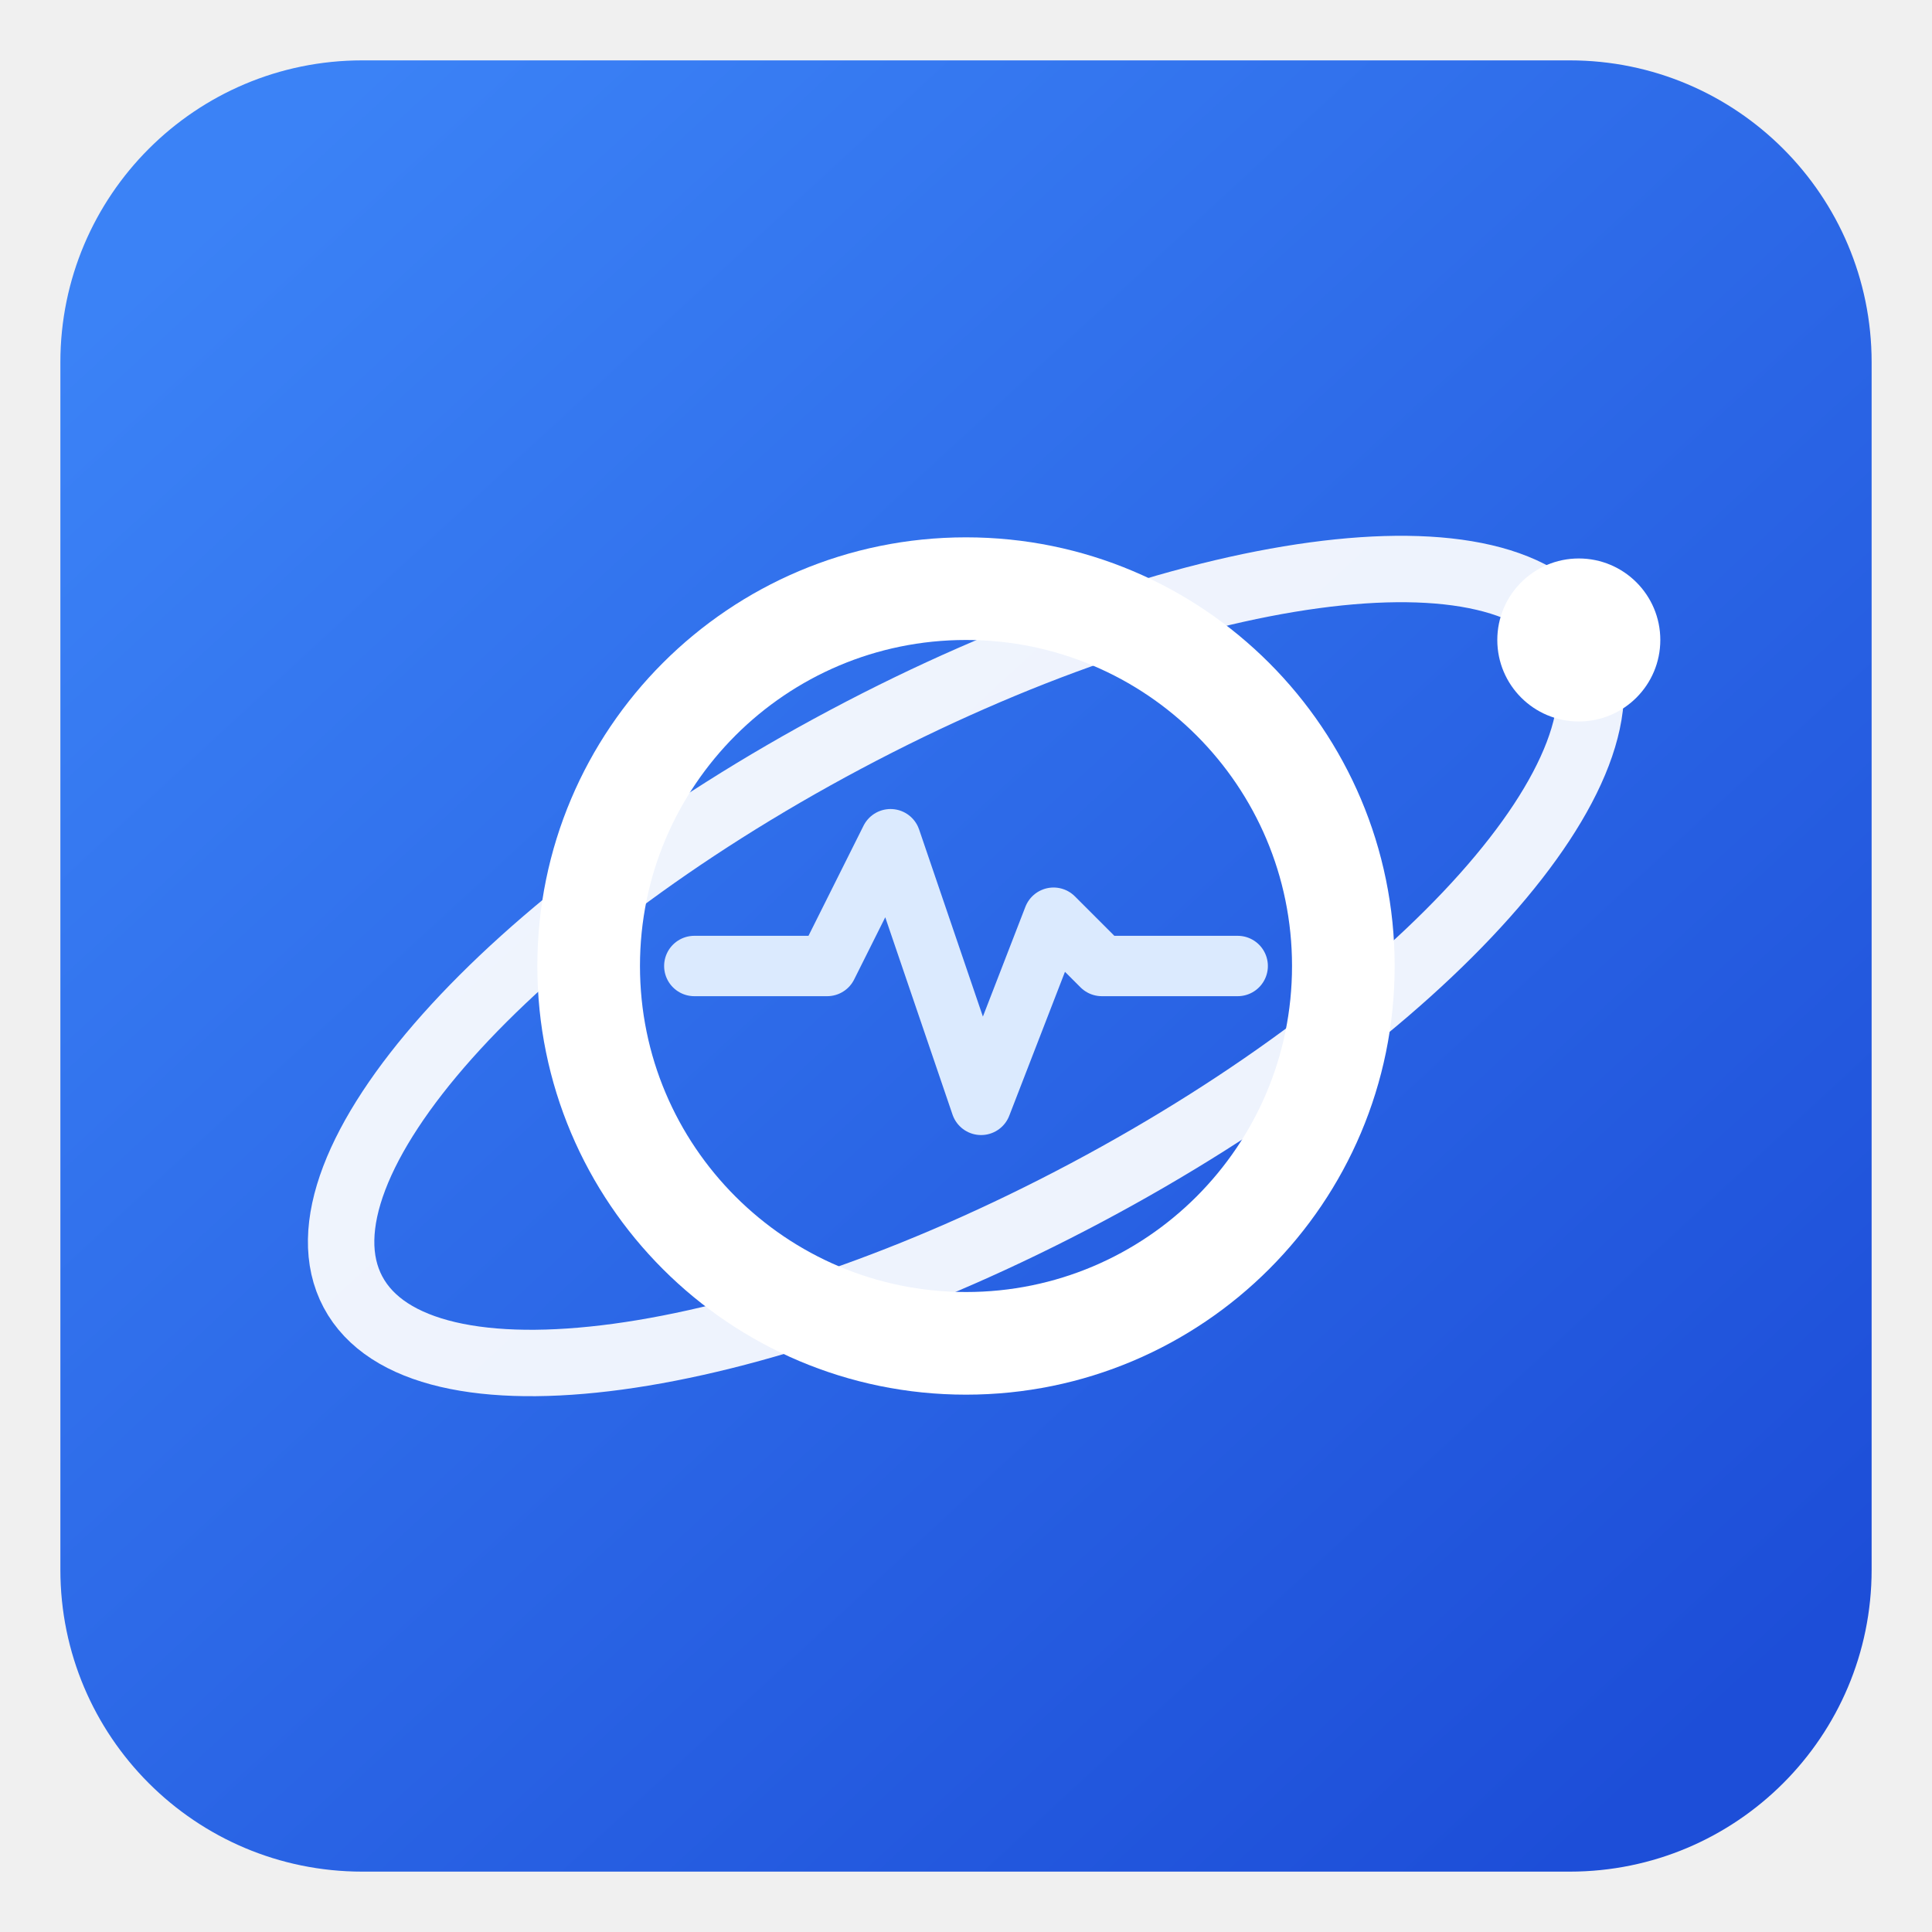
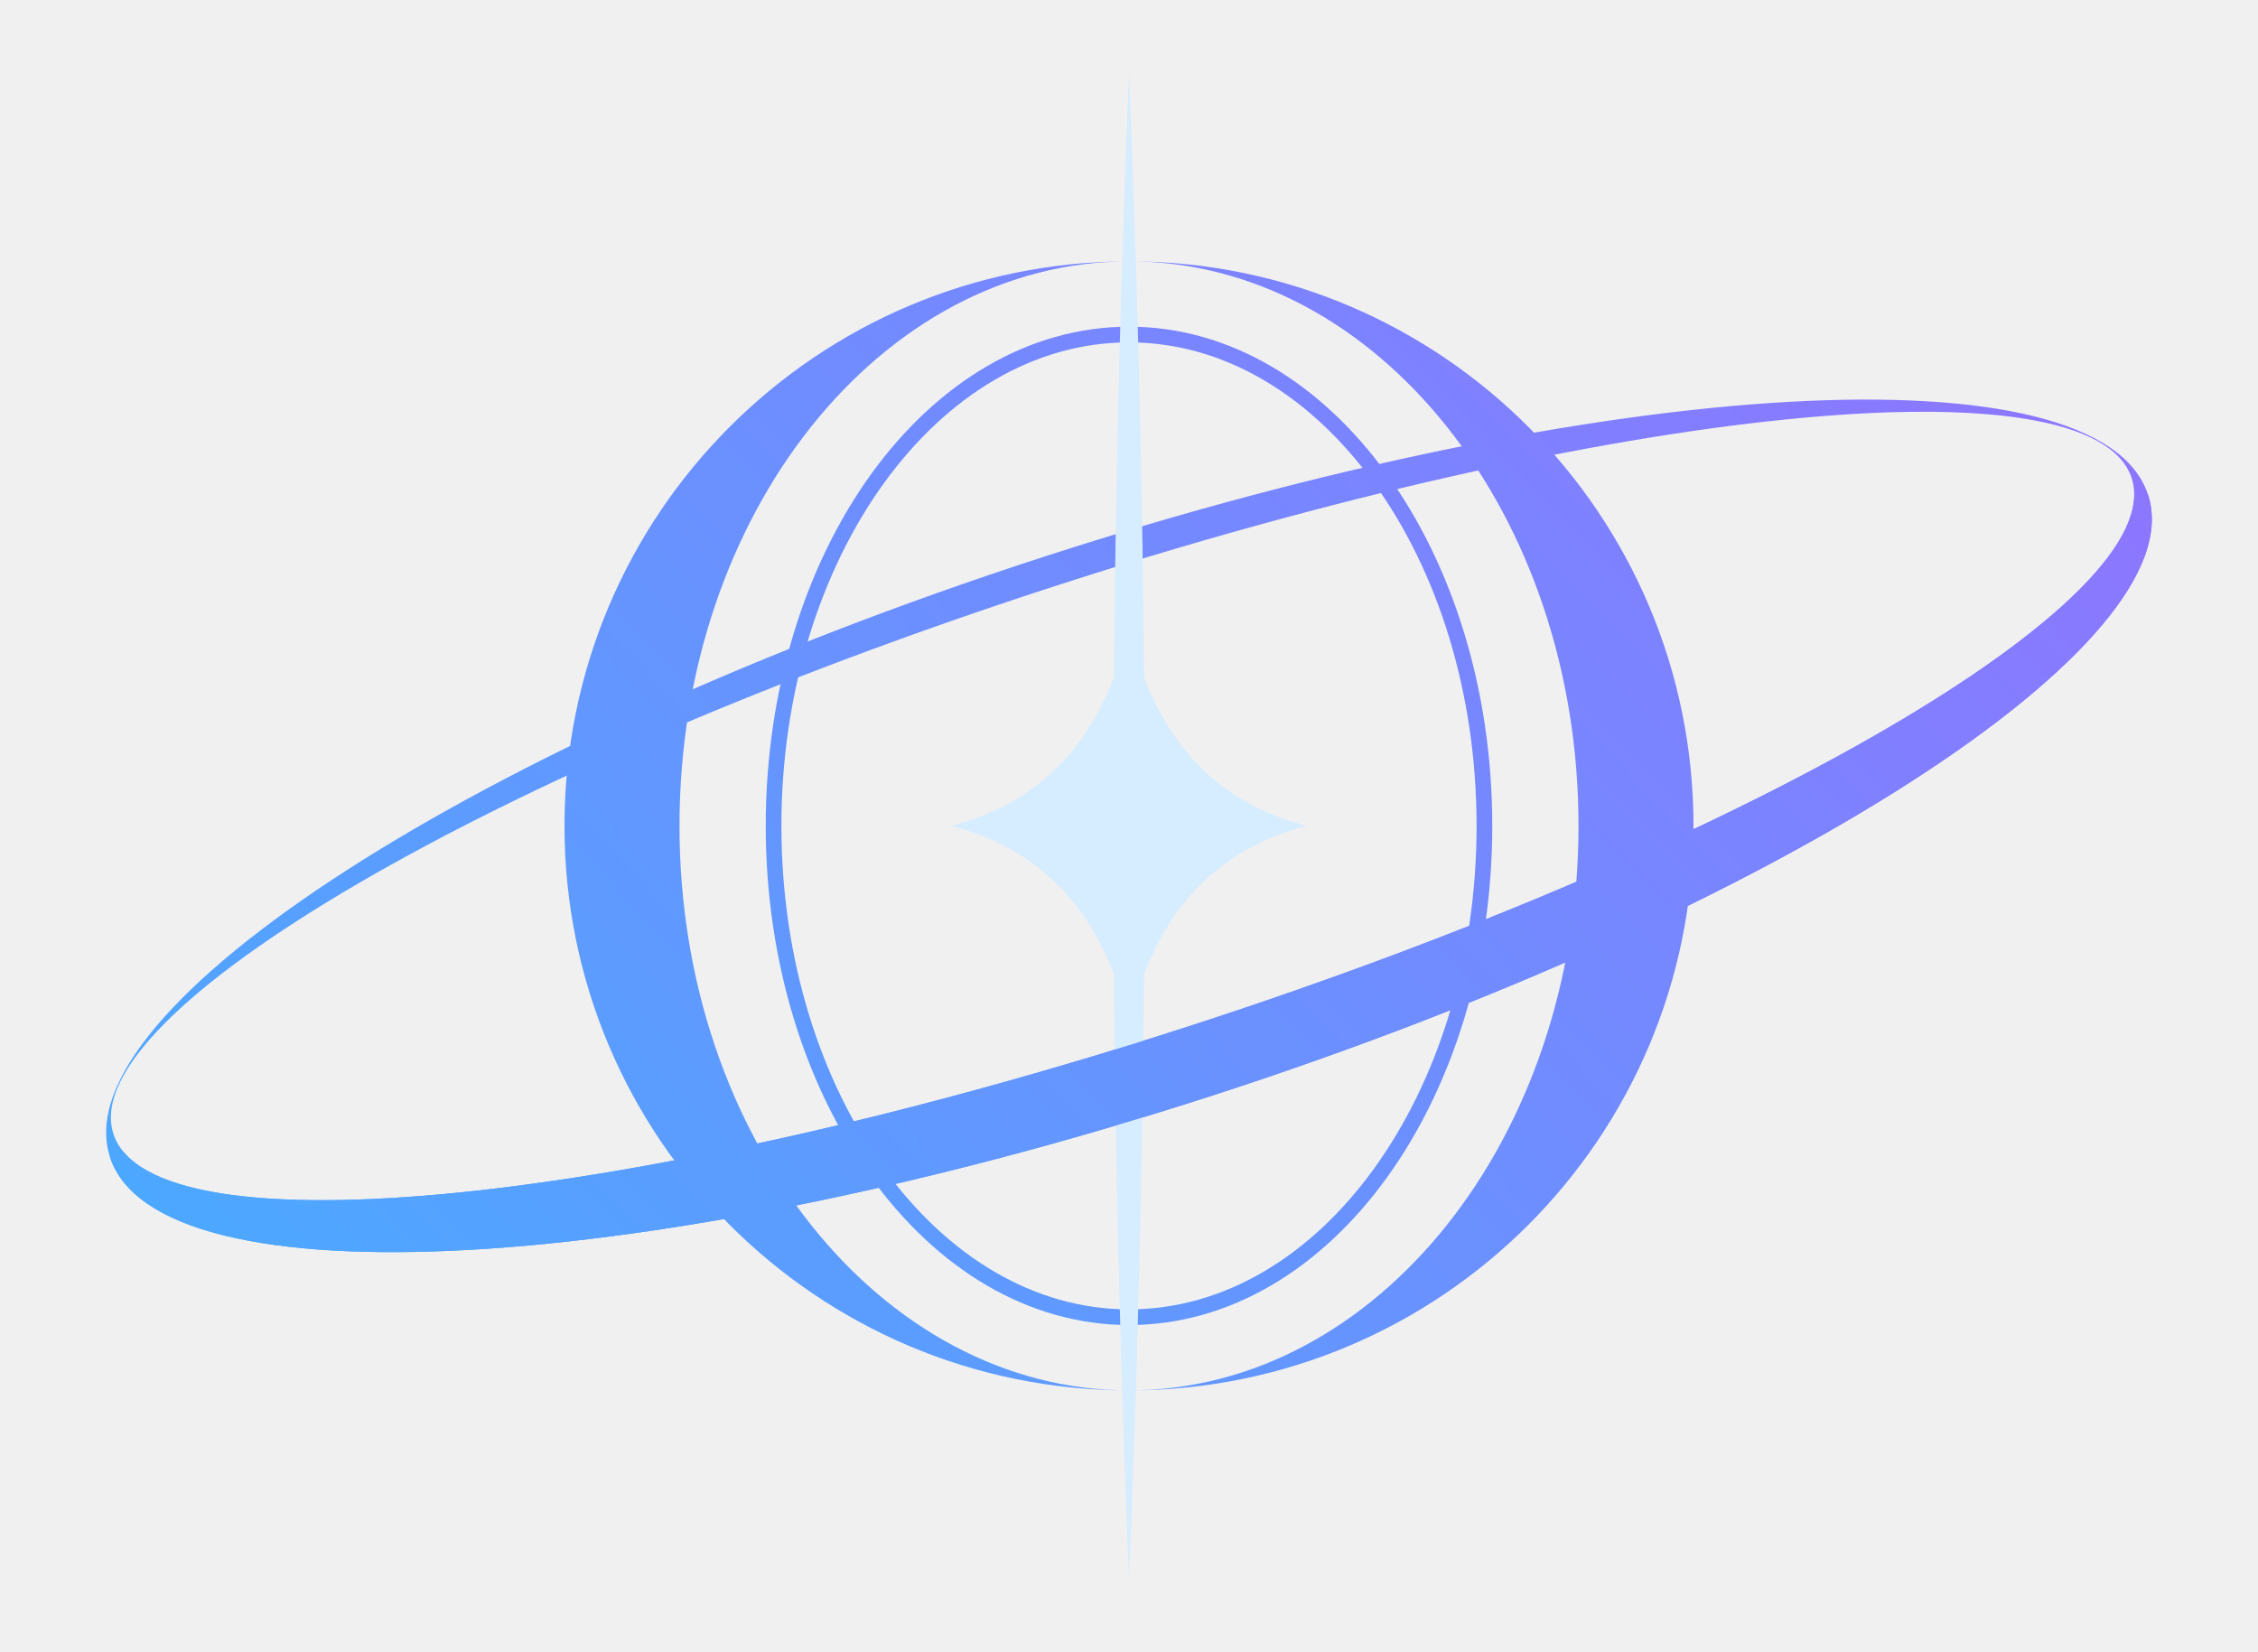
- <svg xmlns="http://www.w3.org/2000/svg" viewBox="0 0 64 64" role="img" aria-labelledby="title">
+ <svg xmlns="http://www.w3.org/2000/svg" viewBox="40 98 432 316" width="432" height="316" role="img" aria-labelledby="title">
  <defs>
-     <linearGradient id="orbita-favicon-gradient" x1="8" y1="6" x2="56" y2="58" gradientUnits="userSpaceOnUse">
-       <stop offset="0" stop-color="#3B82F6" />
-       <stop offset="1" stop-color="#1D4ED8" />
+     <linearGradient id="g" gradientUnits="userSpaceOnUse" x1="70" y1="440" x2="450" y2="70">
+       <stop offset="0" stop-color="#3FB2FF" />
+       <stop offset="1" stop-color="#9B6BFF" />
    </linearGradient>
+     <linearGradient id="g2" gradientUnits="userSpaceOnUse" gradientTransform="rotate(18 256 256)" x1="70" y1="440" x2="450" y2="70">
+       <stop offset="0" stop-color="#3FB2FF" />
+       <stop offset="1" stop-color="#9B6BFF" />
+     </linearGradient>
+     <clipPath id="front">
+       <rect x="0" y="256" width="512" height="256" />
+     </clipPath>
  </defs>
-   <rect x="2" y="2" width="60" height="60" rx="10" fill="url(#orbita-favicon-gradient)" />
-   <circle cx="32" cy="32" r="12.5" fill="none" stroke="#FFFFFF" stroke-width="3.4" />
-   <ellipse cx="32" cy="32" rx="23" ry="8.5" fill="none" stroke="#FFFFFF" stroke-opacity="0.92" stroke-width="2.2" transform="rotate(-28 32 32)" />
-   <circle cx="52.3" cy="21.2" r="2.7" fill="#FFFFFF" />
-   <path d="M23 32h4.4l2.1-4.2 3 8.8 2.4-6.2 1.6 1.6H41" fill="none" stroke="#DBEAFE" stroke-width="2" stroke-linecap="round" stroke-linejoin="round" />
+   <g transform="rotate(-18 256 256)">
+     <path fill="url(#g2)" fill-rule="evenodd" d="M51 256A205 54 0 1 0 461 256A205 54 0 1 0 51 256Z          M53 252A203 44 0 1 0 459 252A203 44 0 1 0 53 252Z" />
+   </g>
+   <path fill="url(#g)" d="M256 148A108 108 0 0 0 256 364A86 108 0 0 1 256 148Z        M256 148A108 108 0 0 1 256 364A86 108 0 0 0 256 148Z" />
+   <ellipse cx="256" cy="256" rx="68" ry="94" fill="none" stroke="url(#g)" stroke-width="3" />
+   <path fill="#D6ECFF" d="M256 112Q262 256 256 400Q250 256 256 112Z" />
+   <path fill="#D6ECFF" d="M256 218Q263 249 290 256Q263 263 256 294Q249 263 222 256Q249 249 256 218Z" />
+   <g transform="rotate(-18 256 256)">
+     <g clip-path="url(#front)">
+       <path fill="url(#g2)" fill-rule="evenodd" d="M51 256A205 54 0 1 0 461 256A205 54 0 1 0 51 256Z            M53 252A203 44 0 1 0 459 252A203 44 0 1 0 53 252Z" />
+     </g>
+   </g>
</svg>
